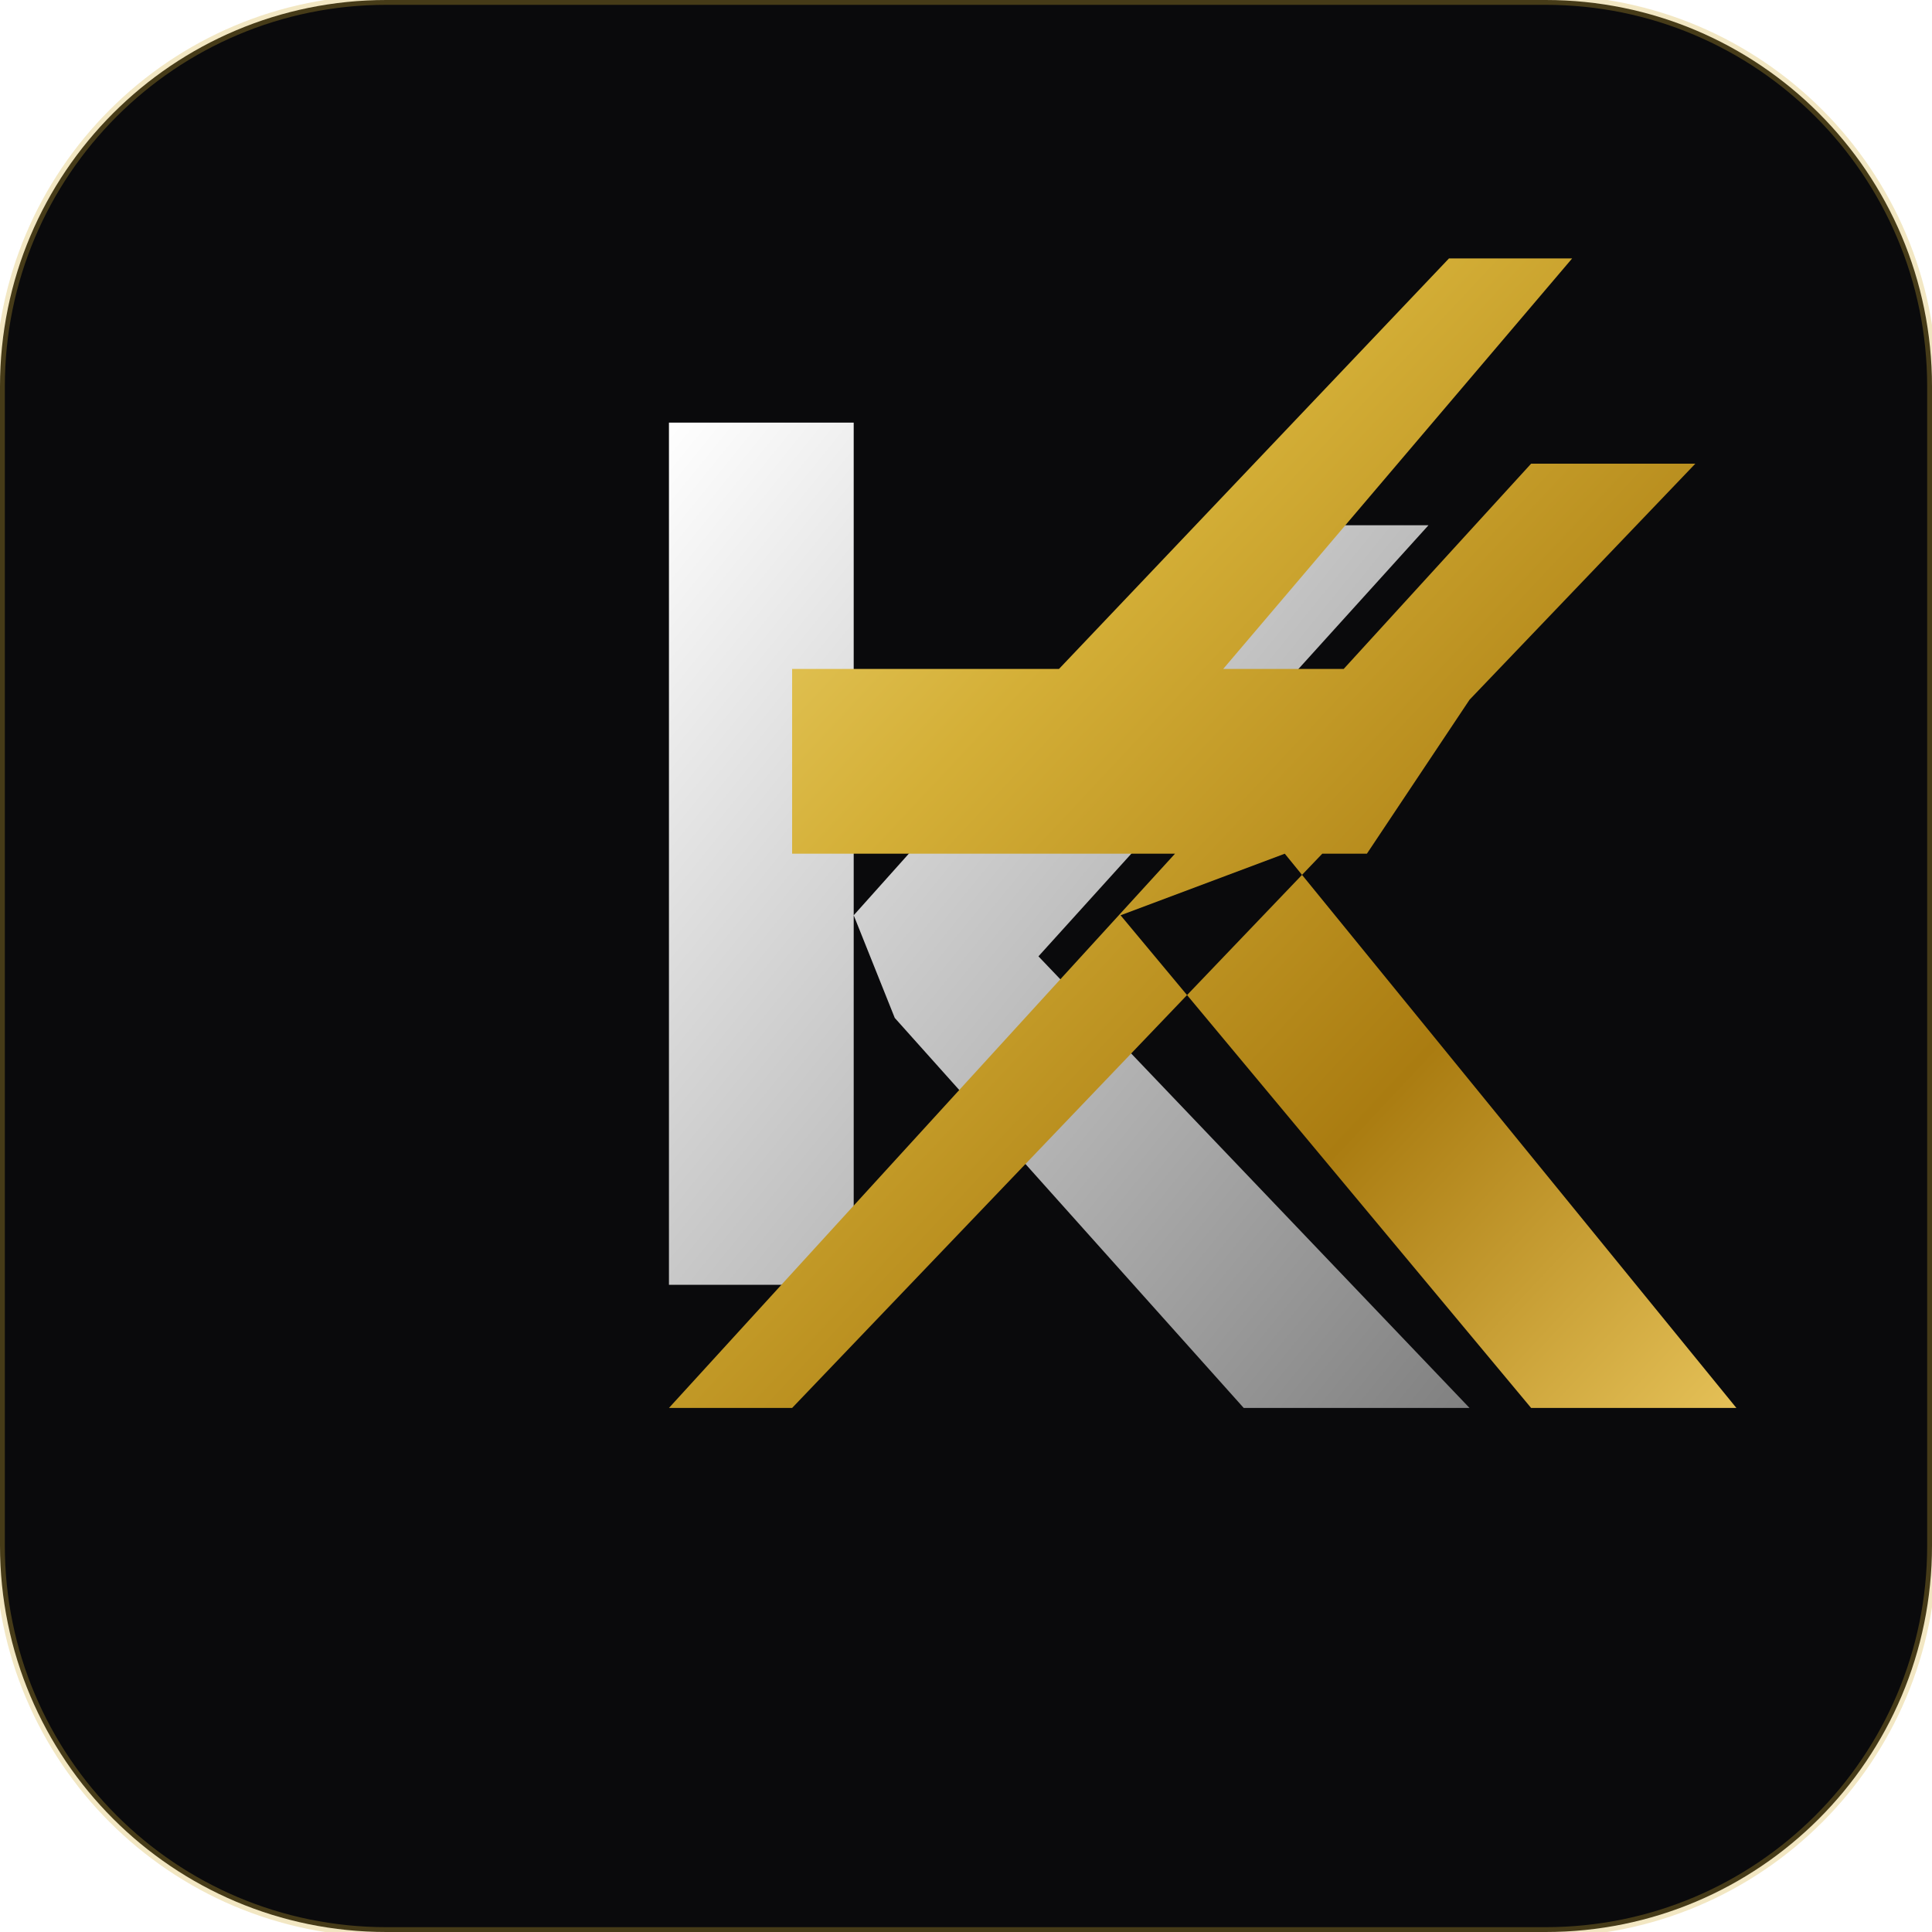
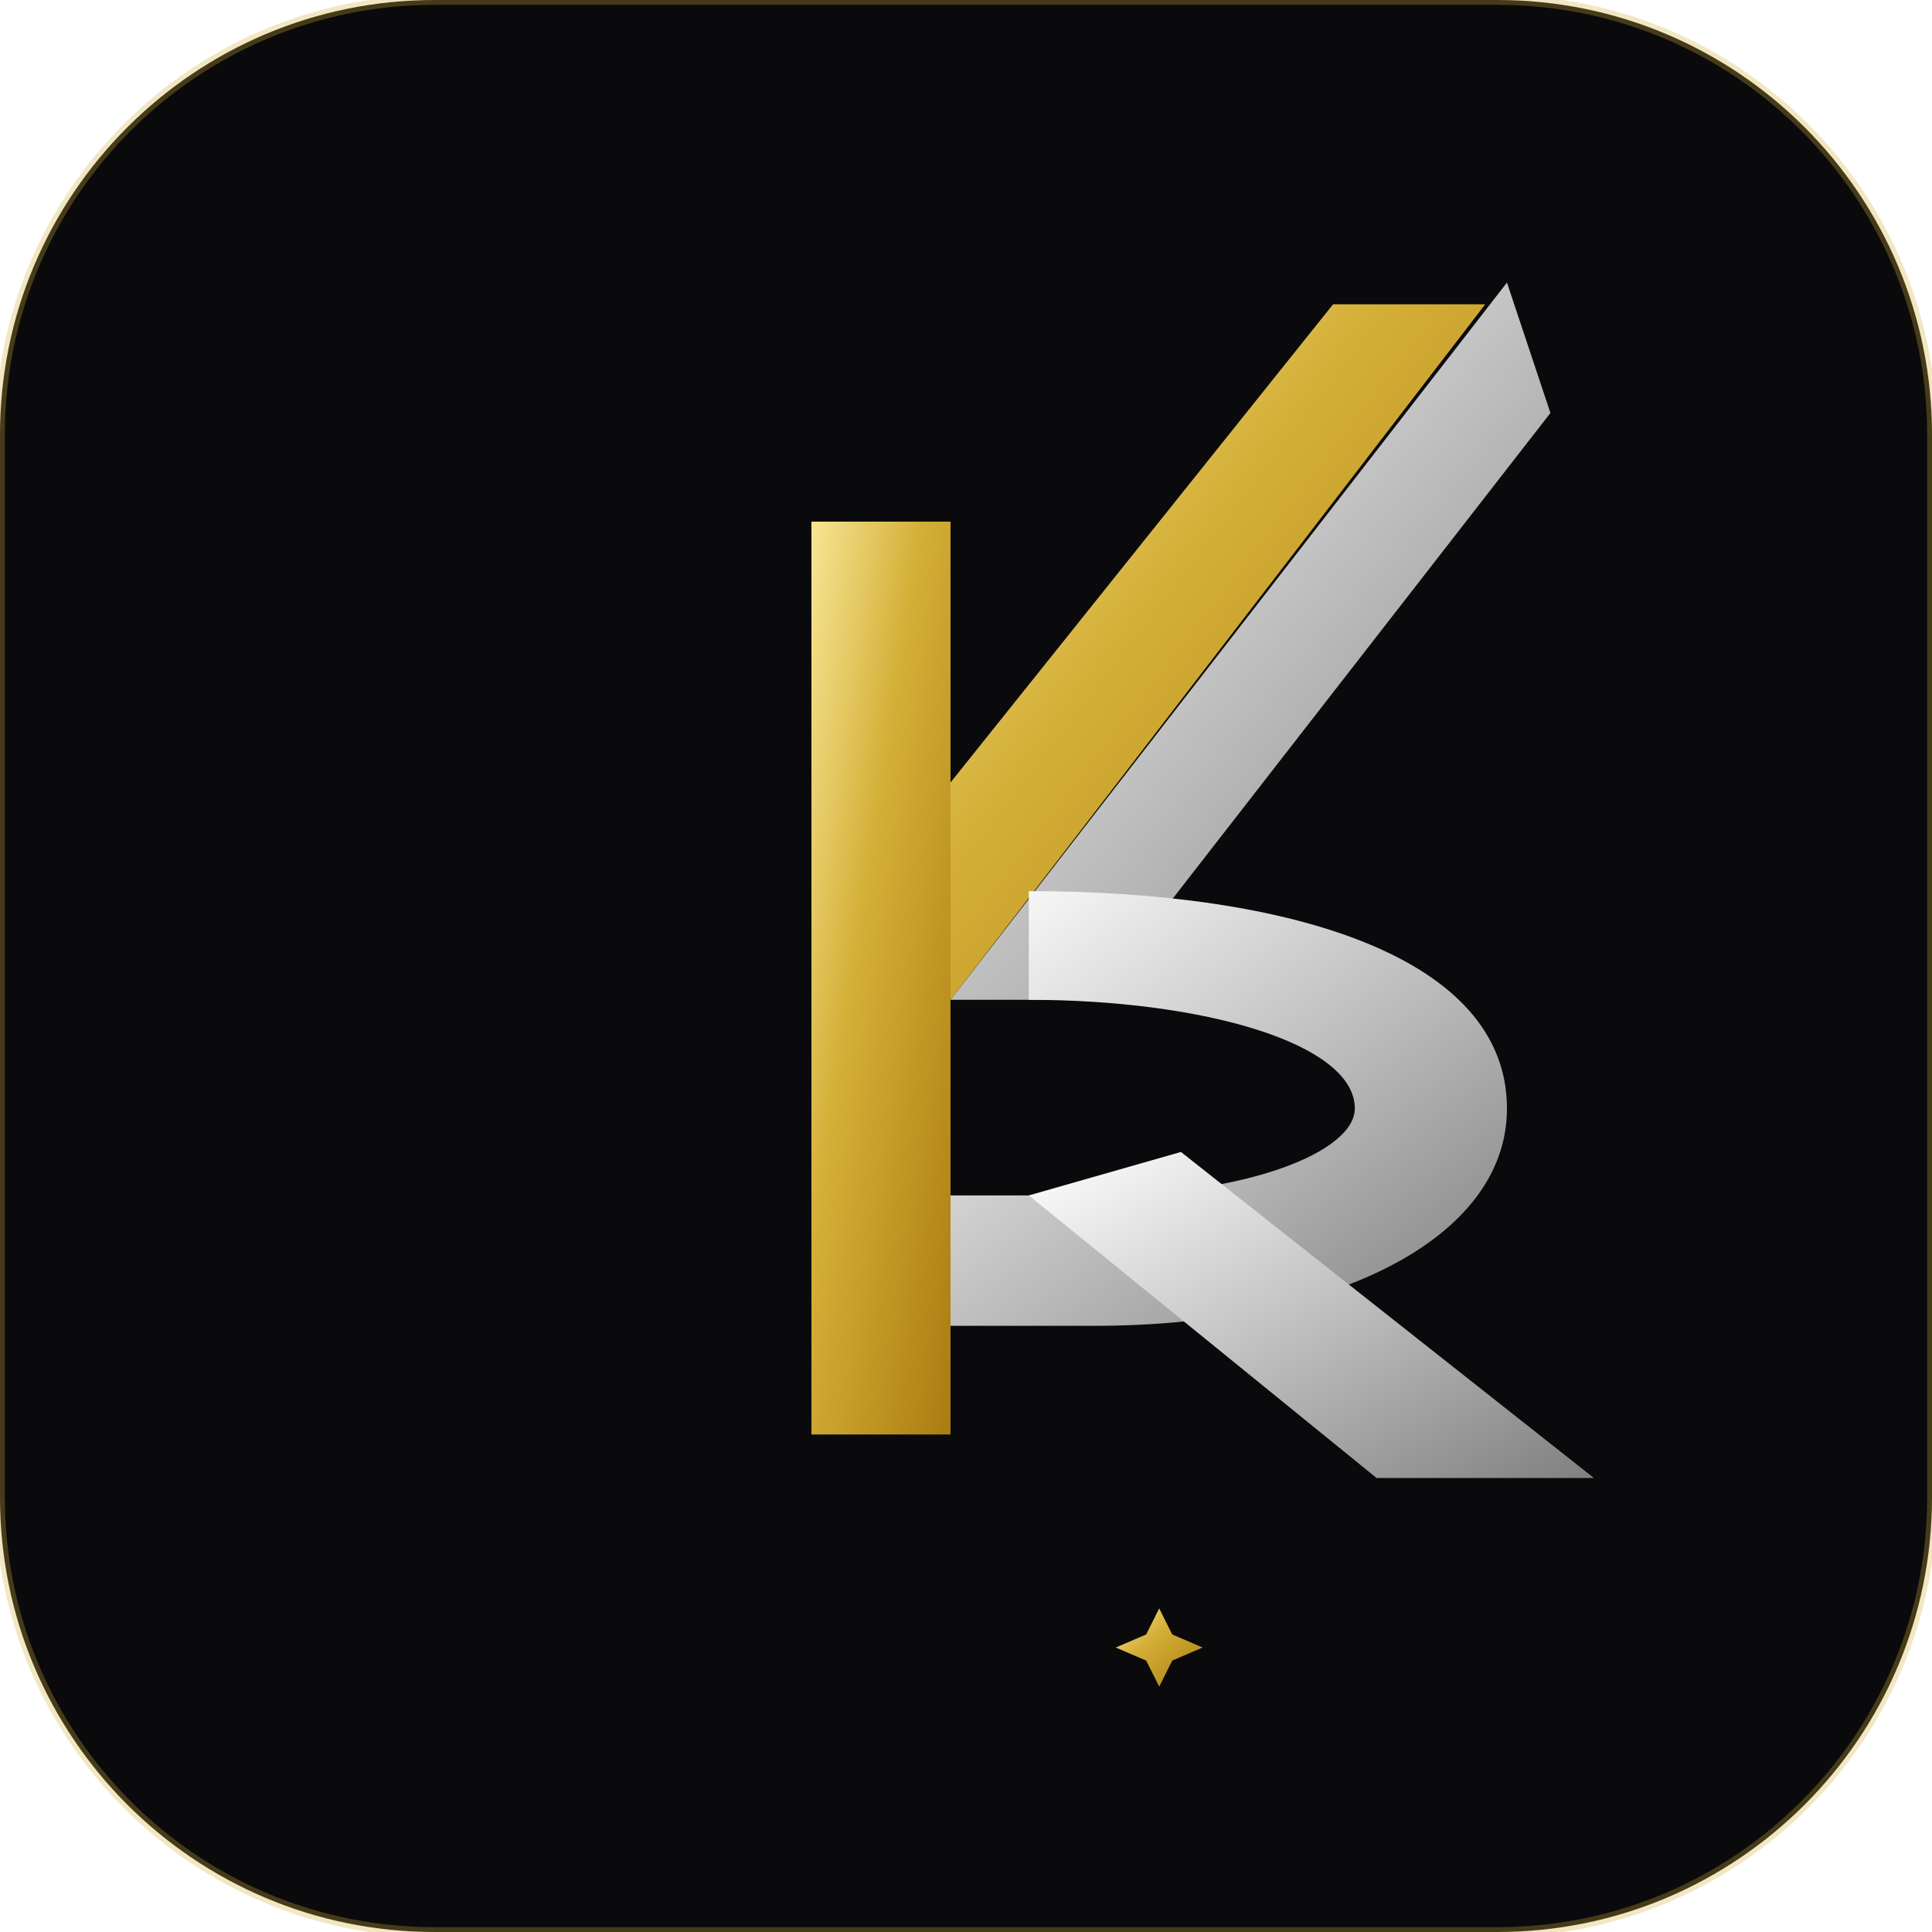
<svg xmlns="http://www.w3.org/2000/svg" viewBox="0 0 400 400" width="100%" height="100%">
  <defs>
-     <linearGradient id="goldGradIcon" x1="0%" y1="0%" x2="100%" y2="100%">
-       <stop offset="0%" stop-color="#F5E080" />
-       <stop offset="35%" stop-color="#D4AF37" />
-       <stop offset="70%" stop-color="#AA7C11" />
-       <stop offset="100%" stop-color="#E5C158" />
+     <linearGradient id="goldIcon" x1="0%" y1="0%" x2="100%" y2="100%">
+       <stop offset="0%" stop-color="#F7E695" />
+       <stop offset="40%" stop-color="#D4AF37" />
+       <stop offset="100%" stop-color="#AA7C11" />
    </linearGradient>
-     <linearGradient id="silverGradIcon" x1="0%" y1="0%" x2="100%" y2="100%">
+     <linearGradient id="silverIcon" x1="0%" y1="0%" x2="100%" y2="100%">
      <stop offset="0%" stop-color="#FFFFFF" />
      <stop offset="50%" stop-color="#C0C0C0" />
      <stop offset="100%" stop-color="#808080" />
    </linearGradient>
  </defs>
-   <rect width="400" height="400" rx="80" fill="#0A0A0C" stroke="#D4AF37" stroke-width="2" stroke-opacity="0.3" />
-   <g transform="translate(45, 45) scale(0.85)">
-     <path fill="url(#silverGradIcon)" d="M 110 50 L 155 50 L 155 260 L 110 260 Z M 155 170 L 240 75 L 295 75 L 200 180 L 305 290 L 250 290 L 165 195 Z" />
-     <path fill="url(#goldGradIcon)" d="M 140 155 L 280 155 L 310 110 L 245 110 L 330 10 L 300 10 L 205 110 L 140 110 Z M 140 290 L 360 60 L 320 60 L 110 290 Z M 260 155 L 370 290 L 320 290 L 220 170 Z" />
+   <rect width="400" height="400" rx="90" fill="#0A0A0C" stroke="#D4AF37" stroke-width="2" stroke-opacity="0.3" />
+   <g transform="translate(60, 45) scale(0.9)">
+     <path fill="url(#goldIcon)" d="M 120 70 L 152 70 L 152 280 L 120 280 Z" />
+     <polygon points="152,180 275,20 240,20 152,130" fill="url(#goldIcon)" />
+     <polygon points="152,180 280,15 290,45 185,180" fill="url(#silverIcon)" />
+     <path fill="url(#silverIcon)" d="M 170 155 C 230 155 280 170 280 205 C 280 235 240 255 185 255 L 152 255 L 152 225 L 185 225 C 220 225 245 215 245 205 C 245 190 210 180 170 180 Z" />
+     <path fill="url(#silverIcon)" d="M 205 215 L 300 290 L 250 290 L 170 225 Z" />
+     <polygon points="200,320 203,326 210,329 203,332 200,338 197,332 190,329 197,326" fill="url(#goldIcon)" />
  </g>
</svg>
